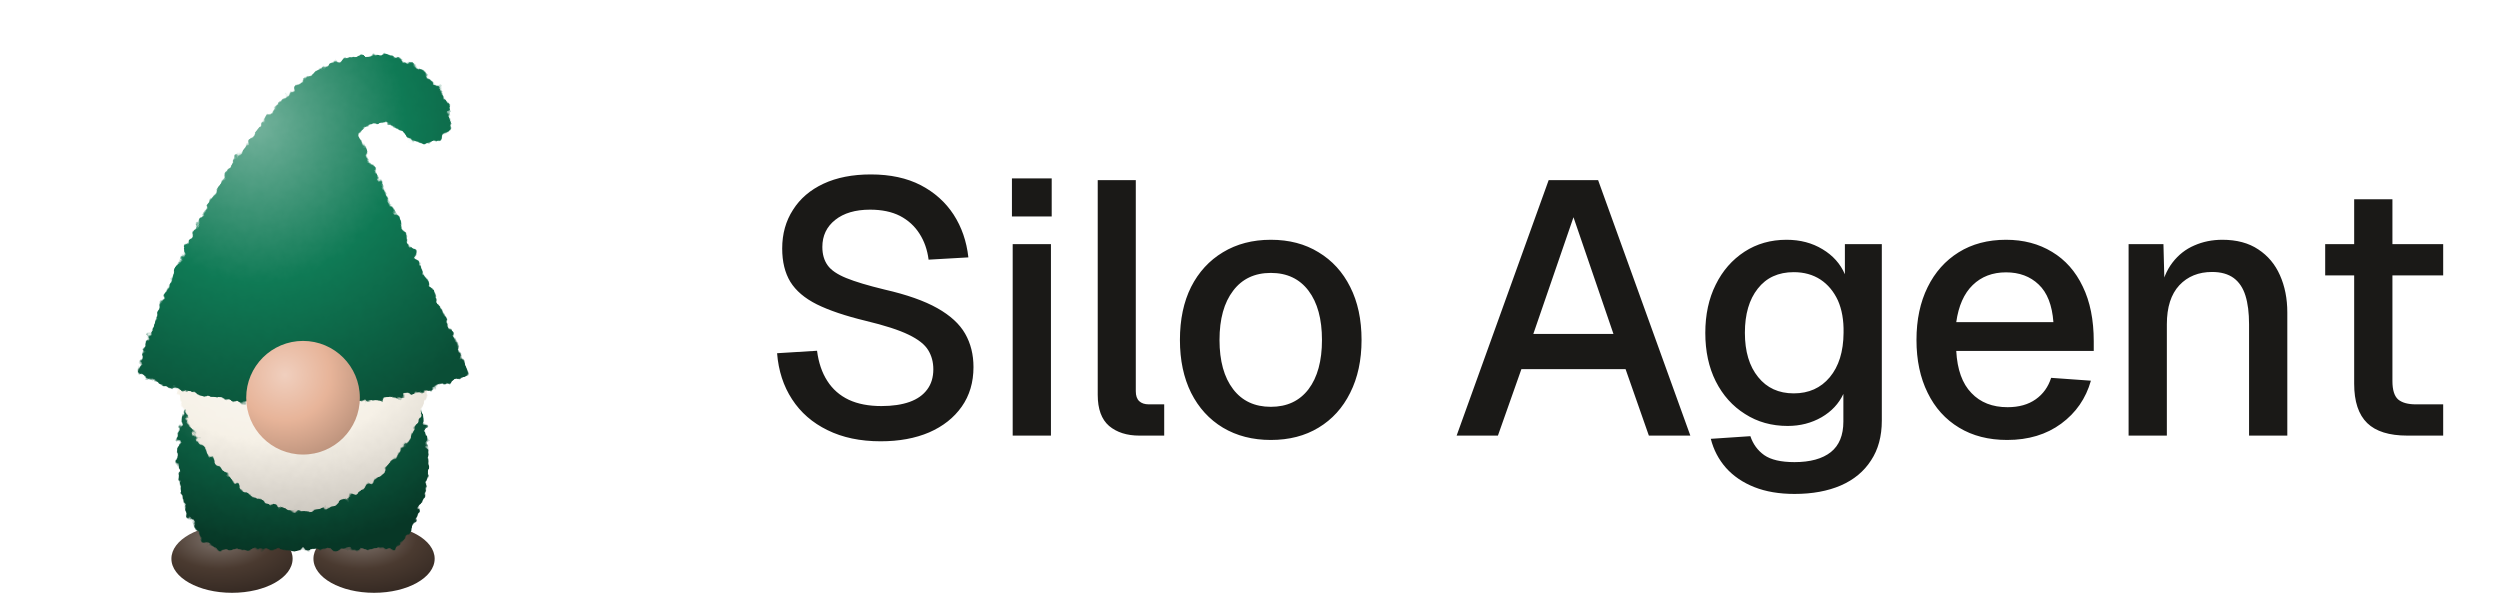
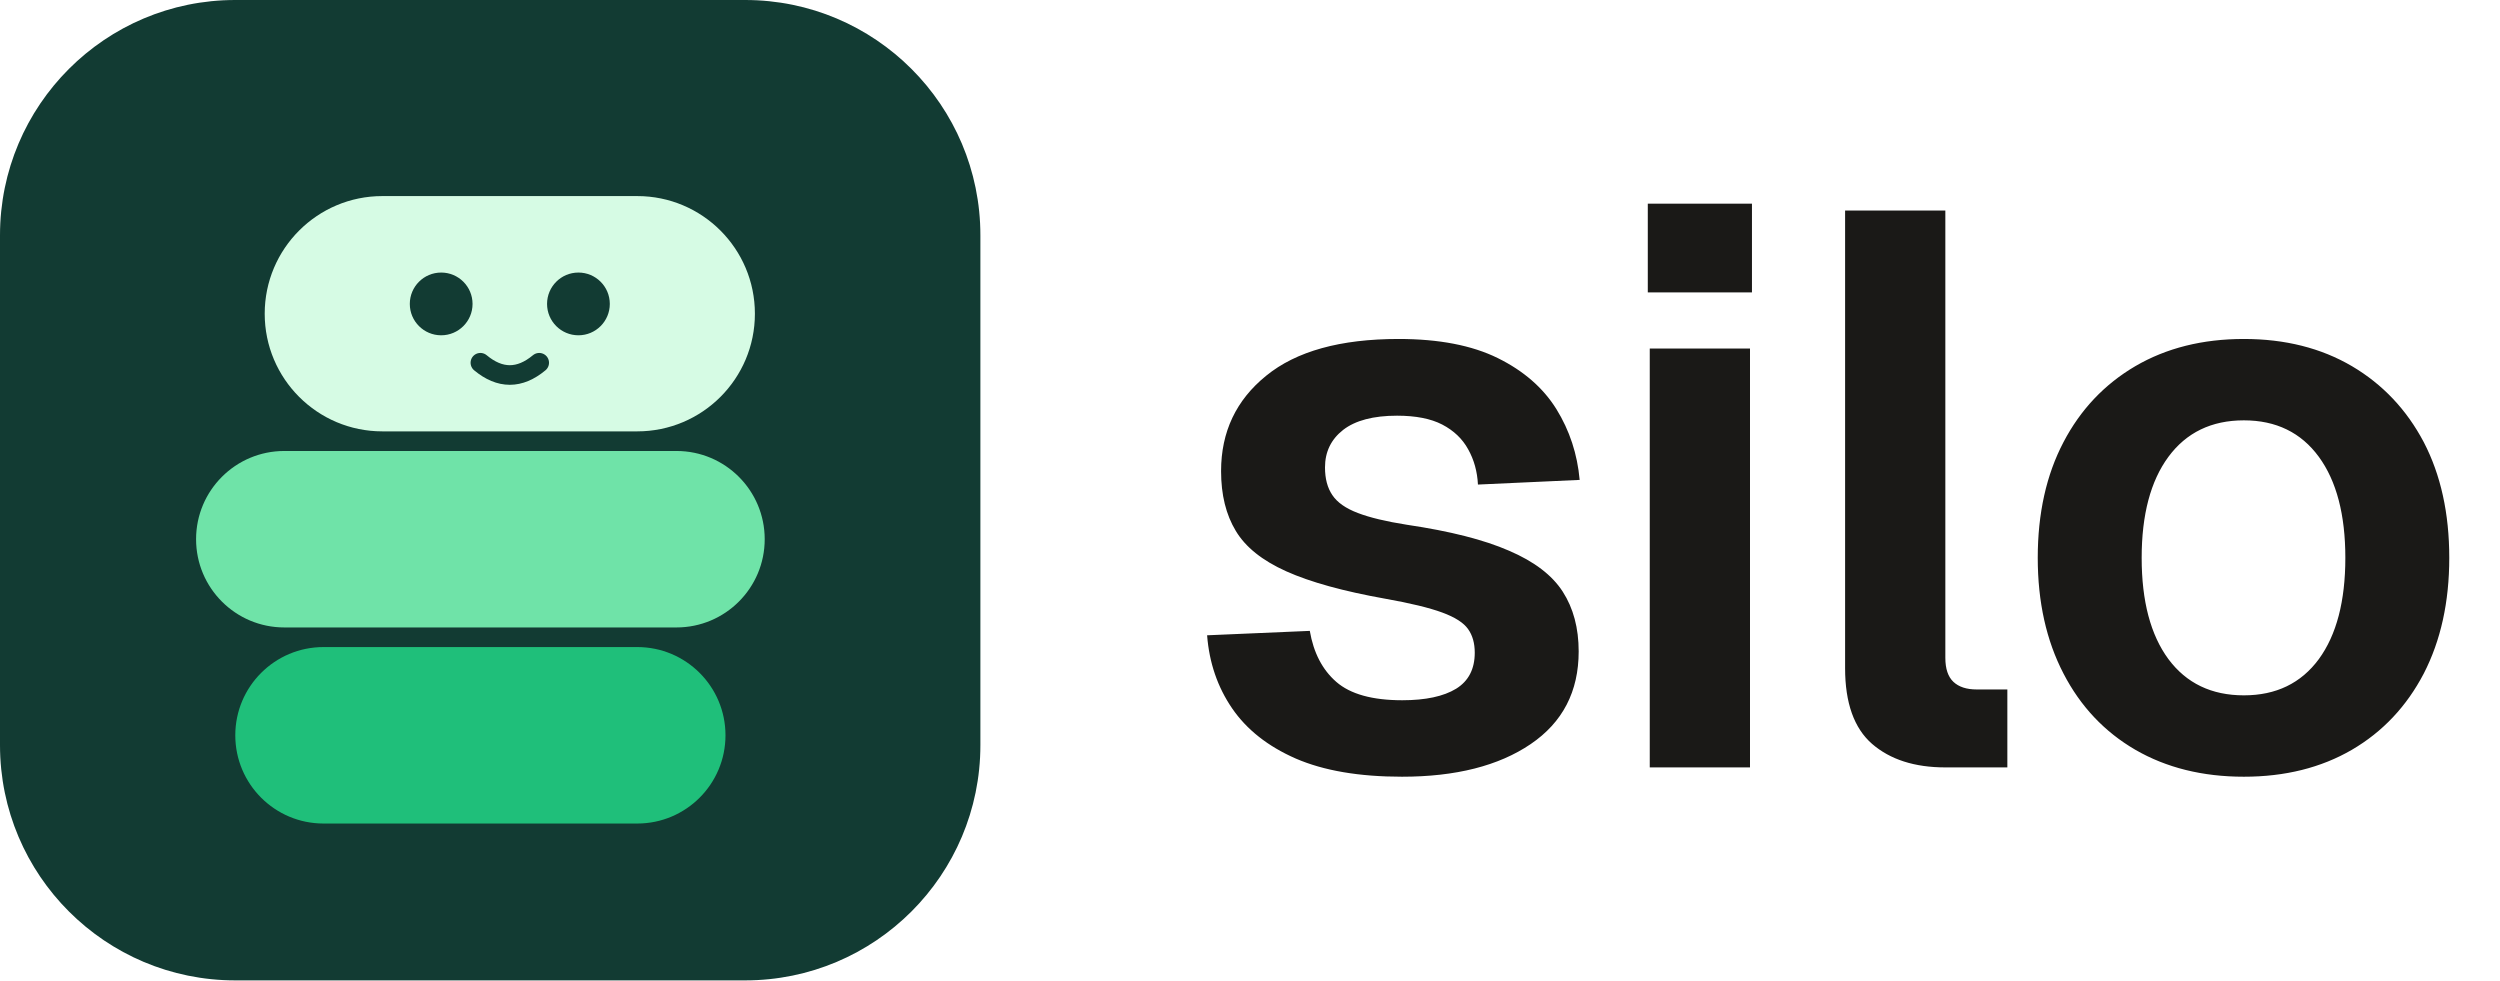
- <svg xmlns="http://www.w3.org/2000/svg" viewBox="0 0 132 32" width="132" height="32" role="img" aria-label="Silo Agent">
-   <g transform="scale(.5)">
-     <defs>
-       <radialGradient id="hat-felt" cx="0.36" cy="0.2" r="0.9">
-         <stop offset="0" stop-color="#74B29C" />
-         <stop offset=".5" stop-color="#0F7A55" />
-         <stop offset="1" stop-color="#0A4E36" />
-       </radialGradient>
-       <radialGradient id="coat-felt" cx="0.4" cy="0.1" r="0.9">
-         <stop offset="0" stop-color="#548D79" />
-         <stop offset=".5" stop-color="#0B5C40" />
-         <stop offset="1" stop-color="#073726" />
-       </radialGradient>
-       <radialGradient id="beard-wool" cx="0.4" cy="0.1" r="0.9">
-         <stop offset="0" stop-color="#FAF8F3" />
-         <stop offset=".5" stop-color="#F6F1E7" />
-         <stop offset="1" stop-color="#CFCAC2" />
-       </radialGradient>
-       <radialGradient id="nose-felt" cx="0.34" cy="0.3" r="0.8">
-         <stop offset="0" stop-color="#F0CFBE" />
-         <stop offset=".5" stop-color="#E7B499" />
-         <stop offset="1" stop-color="#B9907A" />
-       </radialGradient>
-       <radialGradient id="boot-felt" cx="0.4" cy="0.2" r="0.9">
-         <stop offset="0" stop-color="#80756E" />
-         <stop offset=".5" stop-color="#4A3A30" />
-         <stop offset="1" stop-color="#312620" />
-       </radialGradient>
-       <filter id="felt" x="-8%" y="-8%" width="116%" height="116%" color-interpolation-filters="sRGB">
-         <feTurbulence type="fractalNoise" baseFrequency="1.15" numOctaves="2" seed="2" />
-         <feDisplacementMap in="SourceGraphic" scale=".9" xChannelSelector="R" yChannelSelector="G" />
-       </filter>
-     </defs>
-     <g id="boots" fill="url(#boot-felt)">
-       <ellipse cx="24.5" cy="59" rx="6.4" ry="3.6" />
-       <ellipse cx="39.5" cy="59" rx="6.4" ry="3.6" />
+ <svg xmlns="http://www.w3.org/2000/svg" viewBox="0 0 102 40" width="102" height="40" role="img" aria-label="Silo">
+   <g transform="scale(0.4)">
+     <rect x="0" y="0" width="100" height="100" rx="24" fill="#123B33" />
+     <rect x="20" y="46" width="58" height="18" rx="9" fill="#6FE3A8" />
+     <rect x="24" y="66" width="50" height="18" rx="9" fill="#1FBF7A" />
+     <g>
+       <rect x="27" y="20" width="50" height="24" rx="12" fill="#D6FBE4" />
+       <circle cx="45" cy="31" r="3.2" fill="#123B33" />
+       <circle cx="59" cy="31" r="3.2" fill="#123B33" />
+       <path d="M49 37q3 2.5 6 0" fill="none" stroke="#123B33" stroke-width="2" stroke-linecap="round" />
    </g>
-     <g filter="url(#felt)">
-       <path id="coat" fill="url(#coat-felt)" d="M20.5 40C17.5 47.5 18.5 54.5 22.5 58h19c4-3.5 5-10.5 2-18Z" />
-       <path id="beard" fill="url(#beard-wool)" d="M18 37.500C19 47.5 26.5 54 32 54s13-6.5 14-16.500Z" />
-       <path id="hat" fill="url(#hat-felt)" d="M14.5 39.500C17.5 29 24 15.5 32 8.500c4.7-4 12.7-4 15.3 2.7 1.2 3.3-2.4 5.3-4.4 3.1-1.6-1.7-3.7-1.7-5.2-.3C41.5 22.5 46.7 32 49.5 39.5 40 44 24 44 14.5 39.500Z" />
-     </g>
-     <circle id="nose" cx="32" cy="42" r="6" fill="url(#nose-felt)" />
  </g>
-   <path fill="#1A1917" d="M46.5 23.3Q44.88 23.3 43.69 22.71Q42.5 22.13 41.82 21.08Q41.14 20.04 41.03 18.65L43.14 18.52Q43.26 19.46 43.68 20.11Q44.1 20.77 44.82 21.11Q45.53 21.44 46.54 21.44Q47.41 21.44 48.03 21.22Q48.64 21 48.96 20.56Q49.28 20.13 49.28 19.5Q49.28 18.93 49.01 18.49Q48.74 18.04 47.97 17.67Q47.21 17.3 45.71 16.94Q44.1 16.55 43.13 16.07Q42.17 15.59 41.73 14.88Q41.3 14.17 41.3 13.12Q41.3 11.96 41.87 11.08Q42.43 10.19 43.48 9.7Q44.53 9.21 45.98 9.21Q47.52 9.21 48.62 9.78Q49.71 10.35 50.35 11.33Q50.99 12.32 51.13 13.59L49.03 13.71Q48.93 12.93 48.55 12.34Q48.17 11.74 47.52 11.4Q46.87 11.07 45.94 11.07Q44.78 11.07 44.1 11.61Q43.42 12.15 43.42 13.04Q43.42 13.62 43.7 14.01Q43.97 14.39 44.68 14.68Q45.39 14.97 46.71 15.29Q48.46 15.69 49.49 16.27Q50.52 16.85 50.96 17.62Q51.4 18.39 51.4 19.38Q51.4 20.59 50.78 21.47Q50.16 22.35 49.06 22.83Q47.96 23.3 46.5 23.3Z M53.47 23V12.89H55.49V23ZM53.43 11.43V9.42H55.53V11.43Z M60.16 23Q59.17 23 58.56 22.49Q57.96 21.97 57.96 20.85V9.51H59.97V20.66Q59.97 21.01 60.15 21.18Q60.33 21.35 60.66 21.35H61.47V23Z M67.1 23.23Q65.66 23.23 64.57 22.58Q63.49 21.93 62.89 20.74Q62.3 19.55 62.3 17.95Q62.3 16.33 62.89 15.15Q63.49 13.97 64.57 13.32Q65.66 12.66 67.1 12.66Q68.55 12.66 69.62 13.32Q70.7 13.97 71.29 15.15Q71.89 16.33 71.89 17.95Q71.89 19.55 71.29 20.74Q70.7 21.93 69.62 22.58Q68.55 23.23 67.1 23.23ZM67.1 21.48Q68.38 21.48 69.09 20.55Q69.8 19.61 69.8 17.95Q69.8 16.29 69.09 15.35Q68.38 14.41 67.1 14.41Q65.82 14.41 65.11 15.35Q64.39 16.29 64.39 17.95Q64.39 19.61 65.11 20.55Q65.82 21.48 67.1 21.48Z M76.91 23 81.77 9.51H84.38L89.25 23H87.06L85.83 19.49H80.33L79.09 23ZM80.96 17.63H85.19L83.08 11.47Z M94.75 26.08Q93.54 26.08 92.63 25.72Q91.72 25.36 91.13 24.7Q90.55 24.04 90.33 23.17L92.42 23.03Q92.63 23.66 93.15 24.03Q93.68 24.4 94.75 24.4Q96 24.4 96.67 23.87Q97.33 23.34 97.33 22.26V20.8Q96.97 21.57 96.18 22.03Q95.38 22.49 94.39 22.49Q93.12 22.49 92.14 21.86Q91.15 21.24 90.59 20.13Q90.04 19.03 90.04 17.58Q90.04 16.13 90.59 15.03Q91.13 13.93 92.11 13.29Q93.08 12.66 94.33 12.66Q95.41 12.66 96.23 13.16Q97.05 13.65 97.41 14.48V12.89H99.36V22.21Q99.36 23.45 98.79 24.31Q98.23 25.18 97.2 25.63Q96.16 26.08 94.75 26.08ZM94.71 20.77Q95.9 20.77 96.61 19.92Q97.33 19.06 97.34 17.57Q97.36 16.58 97.04 15.86Q96.71 15.15 96.12 14.76Q95.52 14.37 94.71 14.37Q93.49 14.37 92.81 15.24Q92.13 16.1 92.13 17.57Q92.13 19.05 92.83 19.91Q93.52 20.77 94.71 20.77Z M105.98 23.23Q104.51 23.23 103.44 22.58Q102.36 21.93 101.78 20.74Q101.19 19.55 101.19 17.95Q101.19 16.35 101.78 15.16Q102.36 13.98 103.42 13.32Q104.48 12.66 105.92 12.66Q107.3 12.66 108.35 13.3Q109.4 13.93 109.97 15.13Q110.55 16.32 110.55 18.02V18.53H103.29Q103.37 20.01 104.09 20.75Q104.8 21.5 106 21.5Q106.9 21.5 107.49 21.08Q108.07 20.67 108.3 19.95L110.4 20.1Q110 21.51 108.83 22.37Q107.66 23.23 105.98 23.23ZM103.29 17.01H108.42Q108.32 15.66 107.64 15.02Q106.97 14.38 105.92 14.38Q104.85 14.38 104.16 15.05Q103.47 15.72 103.29 17.01Z M112.39 23V12.89H114.23L114.3 15.6L114.06 15.45Q114.23 14.48 114.71 13.86Q115.18 13.25 115.86 12.96Q116.54 12.66 117.34 12.66Q118.48 12.66 119.24 13.17Q120 13.67 120.38 14.53Q120.77 15.4 120.77 16.5V23H118.75V17.12Q118.75 16.22 118.56 15.61Q118.37 15 117.94 14.68Q117.5 14.36 116.8 14.36Q115.73 14.36 115.07 15.06Q114.41 15.77 114.41 17.12V23Z M127.11 23Q125.67 23 124.99 22.34Q124.3 21.67 124.3 20.26V10.52H126.32V20.12Q126.32 20.82 126.62 21.09Q126.93 21.35 127.56 21.35H129V23ZM122.77 14.54V12.89H129V14.54Z" />
+   <path fill="#1A1917" d="M57.2 31.69Q54.58 31.69 52.87 30.95Q51.16 30.2 50.27 28.9Q49.38 27.6 49.25 25.92L53.44 25.74Q53.67 27.08 54.52 27.82Q55.38 28.57 57.21 28.57Q58.64 28.57 59.41 28.1Q60.17 27.63 60.17 26.63Q60.17 26.05 59.9 25.67Q59.63 25.28 58.84 24.99Q58.05 24.7 56.53 24.43Q53.95 23.97 52.48 23.31Q51.01 22.65 50.42 21.66Q49.82 20.67 49.82 19.22Q49.82 16.82 51.66 15.33Q53.5 13.83 57.06 13.83Q59.53 13.83 61.11 14.61Q62.69 15.39 63.5 16.69Q64.31 18 64.45 19.58L60.3 19.77Q60.26 18.97 59.9 18.33Q59.55 17.69 58.84 17.32Q58.14 16.96 57 16.96Q55.55 16.96 54.8 17.54Q54.06 18.12 54.06 19.07Q54.06 19.76 54.36 20.2Q54.66 20.65 55.4 20.93Q56.13 21.21 57.4 21.41Q60.04 21.8 61.57 22.47Q63.11 23.13 63.76 24.14Q64.41 25.15 64.41 26.58Q64.41 29.03 62.45 30.36Q60.49 31.69 57.2 31.69Z M67.31 31.31V14.22H71.4V31.31ZM67.23 11.93V8.31H71.48V11.93Z M79.37 31.31Q77.49 31.31 76.38 30.35Q75.28 29.39 75.28 27.26V8.59H79.37V26.84Q79.37 27.51 79.7 27.82Q80.03 28.13 80.65 28.13H81.9V31.31Z M91.55 31.69Q89.02 31.69 87.12 30.59Q85.23 29.49 84.19 27.48Q83.14 25.46 83.14 22.76Q83.14 20.04 84.19 18.04Q85.23 16.05 87.12 14.94Q89.02 13.83 91.55 13.83Q94.07 13.83 95.96 14.94Q97.84 16.05 98.89 18.04Q99.93 20.04 99.93 22.76Q99.93 25.46 98.89 27.48Q97.84 29.49 95.96 30.59Q94.07 31.69 91.55 31.69ZM91.55 28.37Q93.52 28.37 94.61 26.89Q95.69 25.41 95.69 22.76Q95.69 20.12 94.61 18.64Q93.52 17.15 91.55 17.15Q89.57 17.15 88.47 18.64Q87.38 20.12 87.38 22.76Q87.38 25.41 88.47 26.89Q89.57 28.37 91.55 28.37Z" />
</svg>
